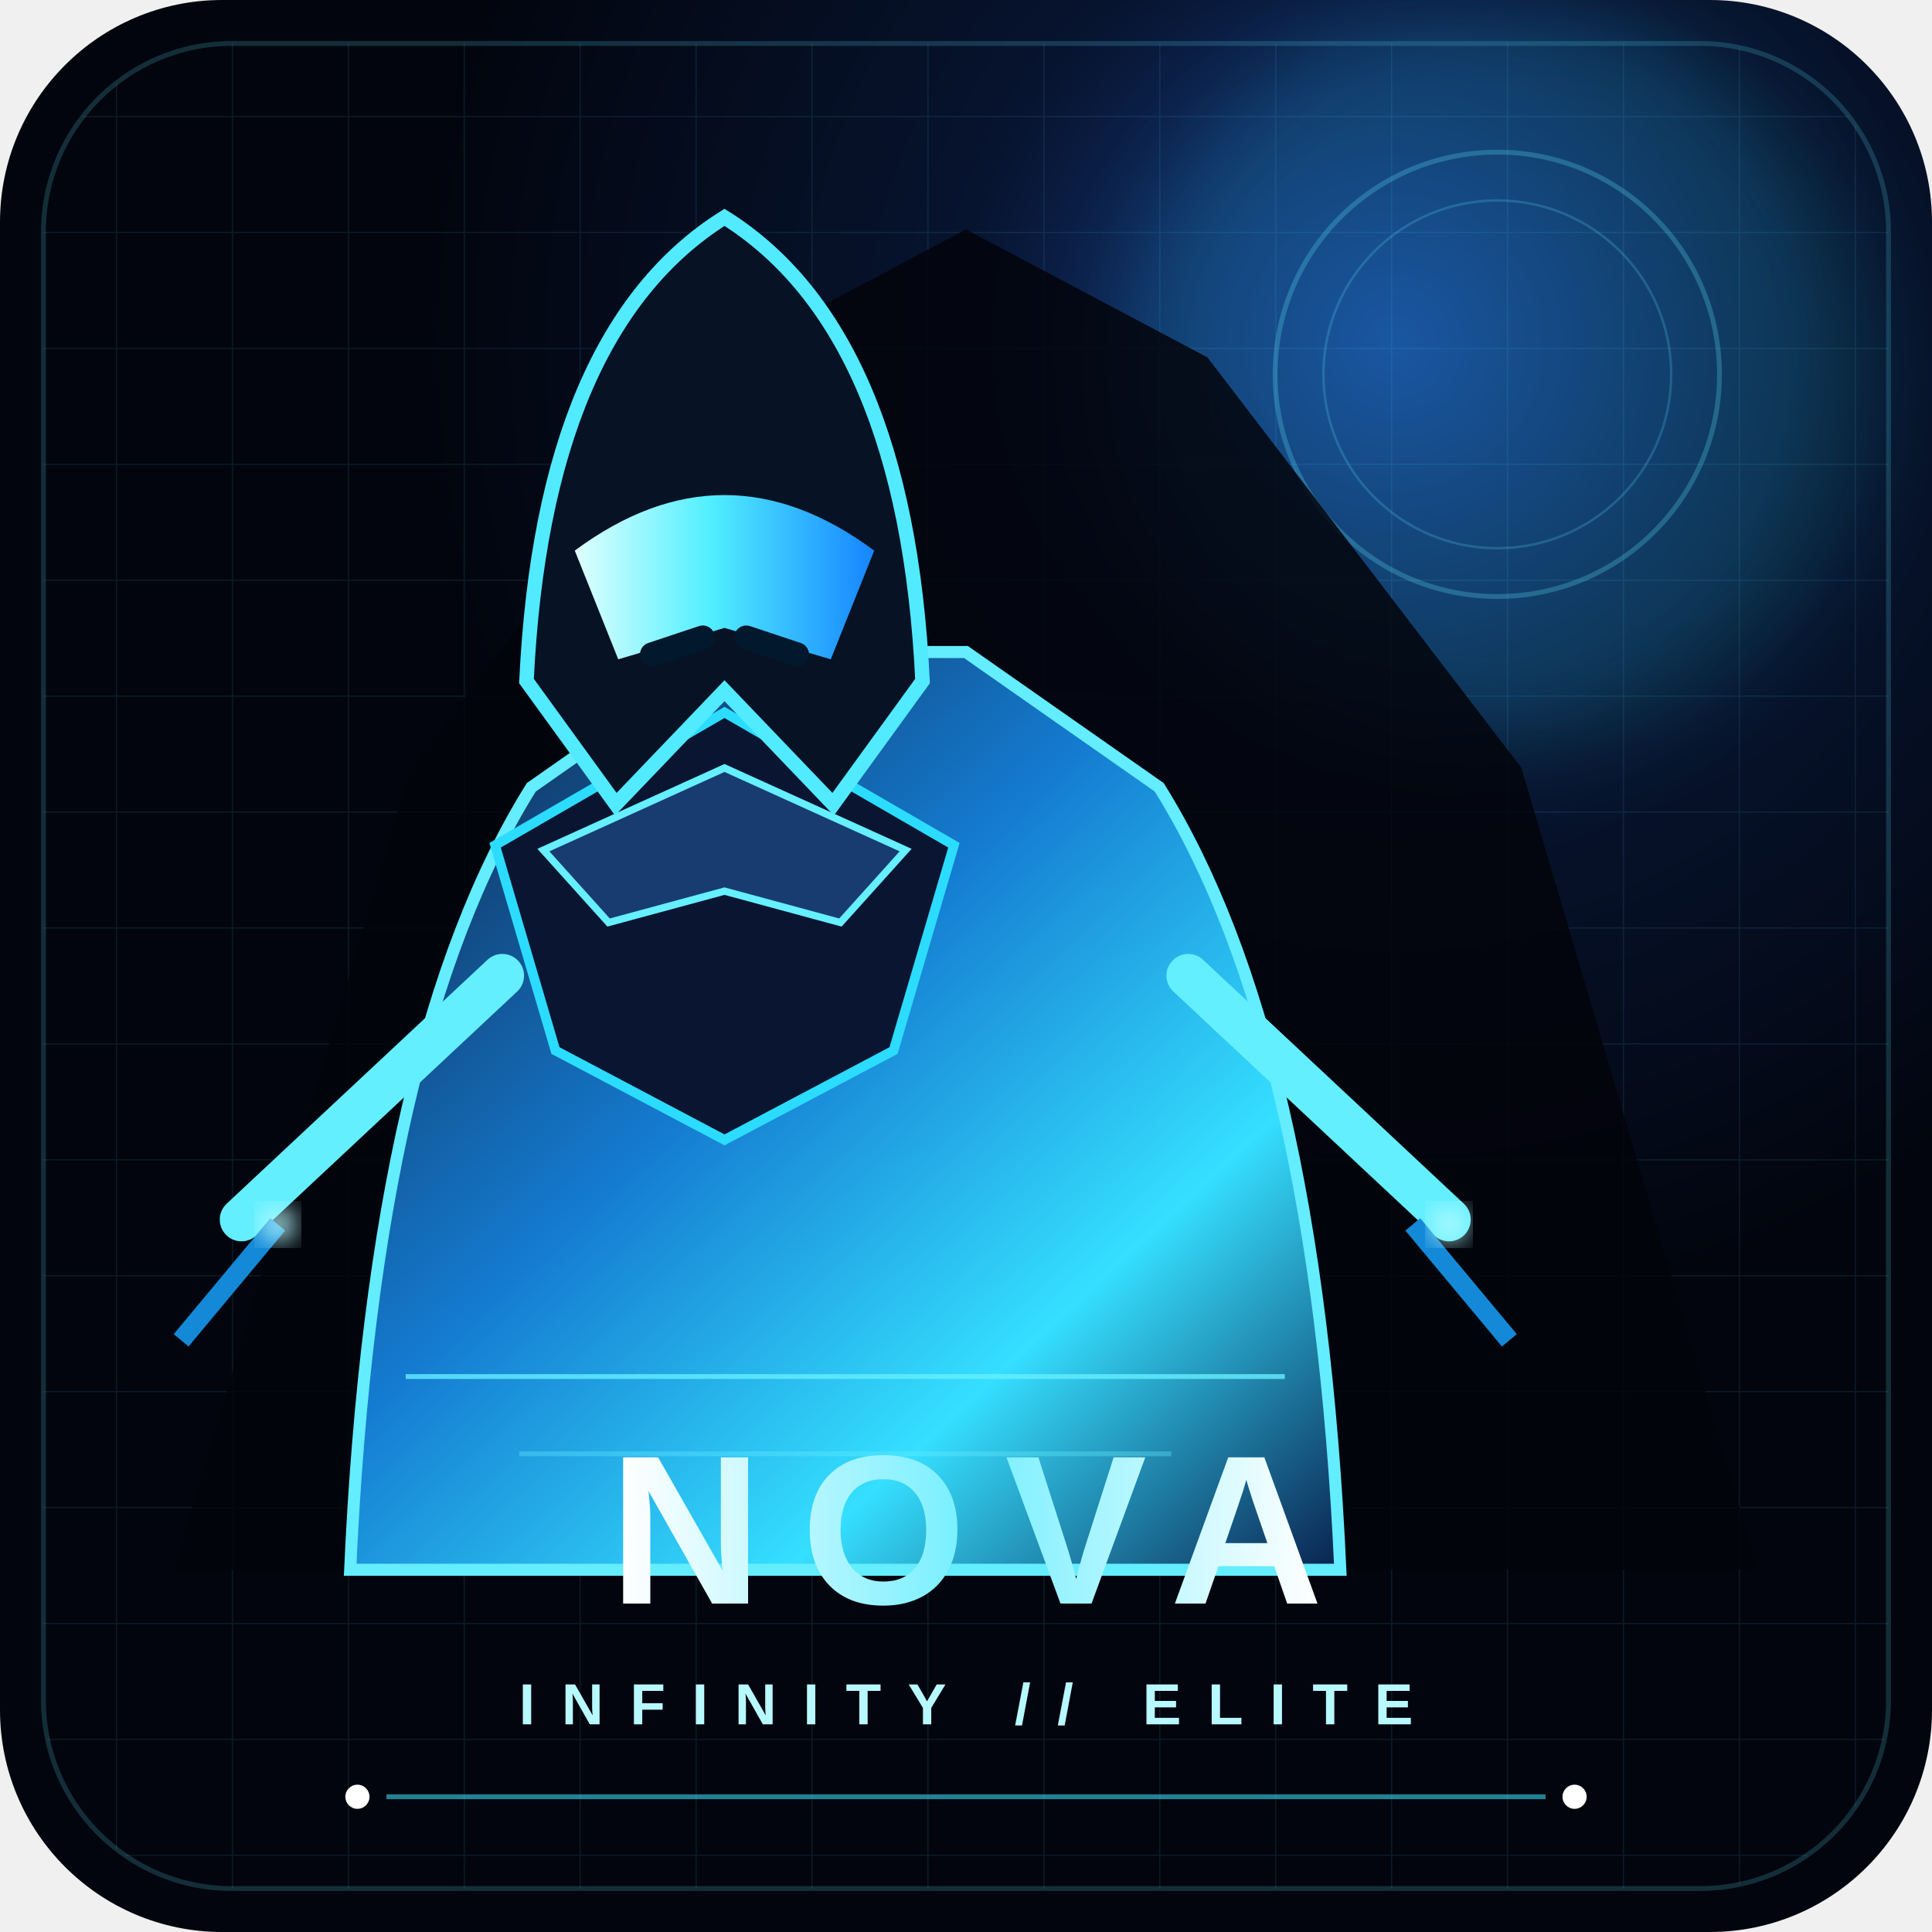
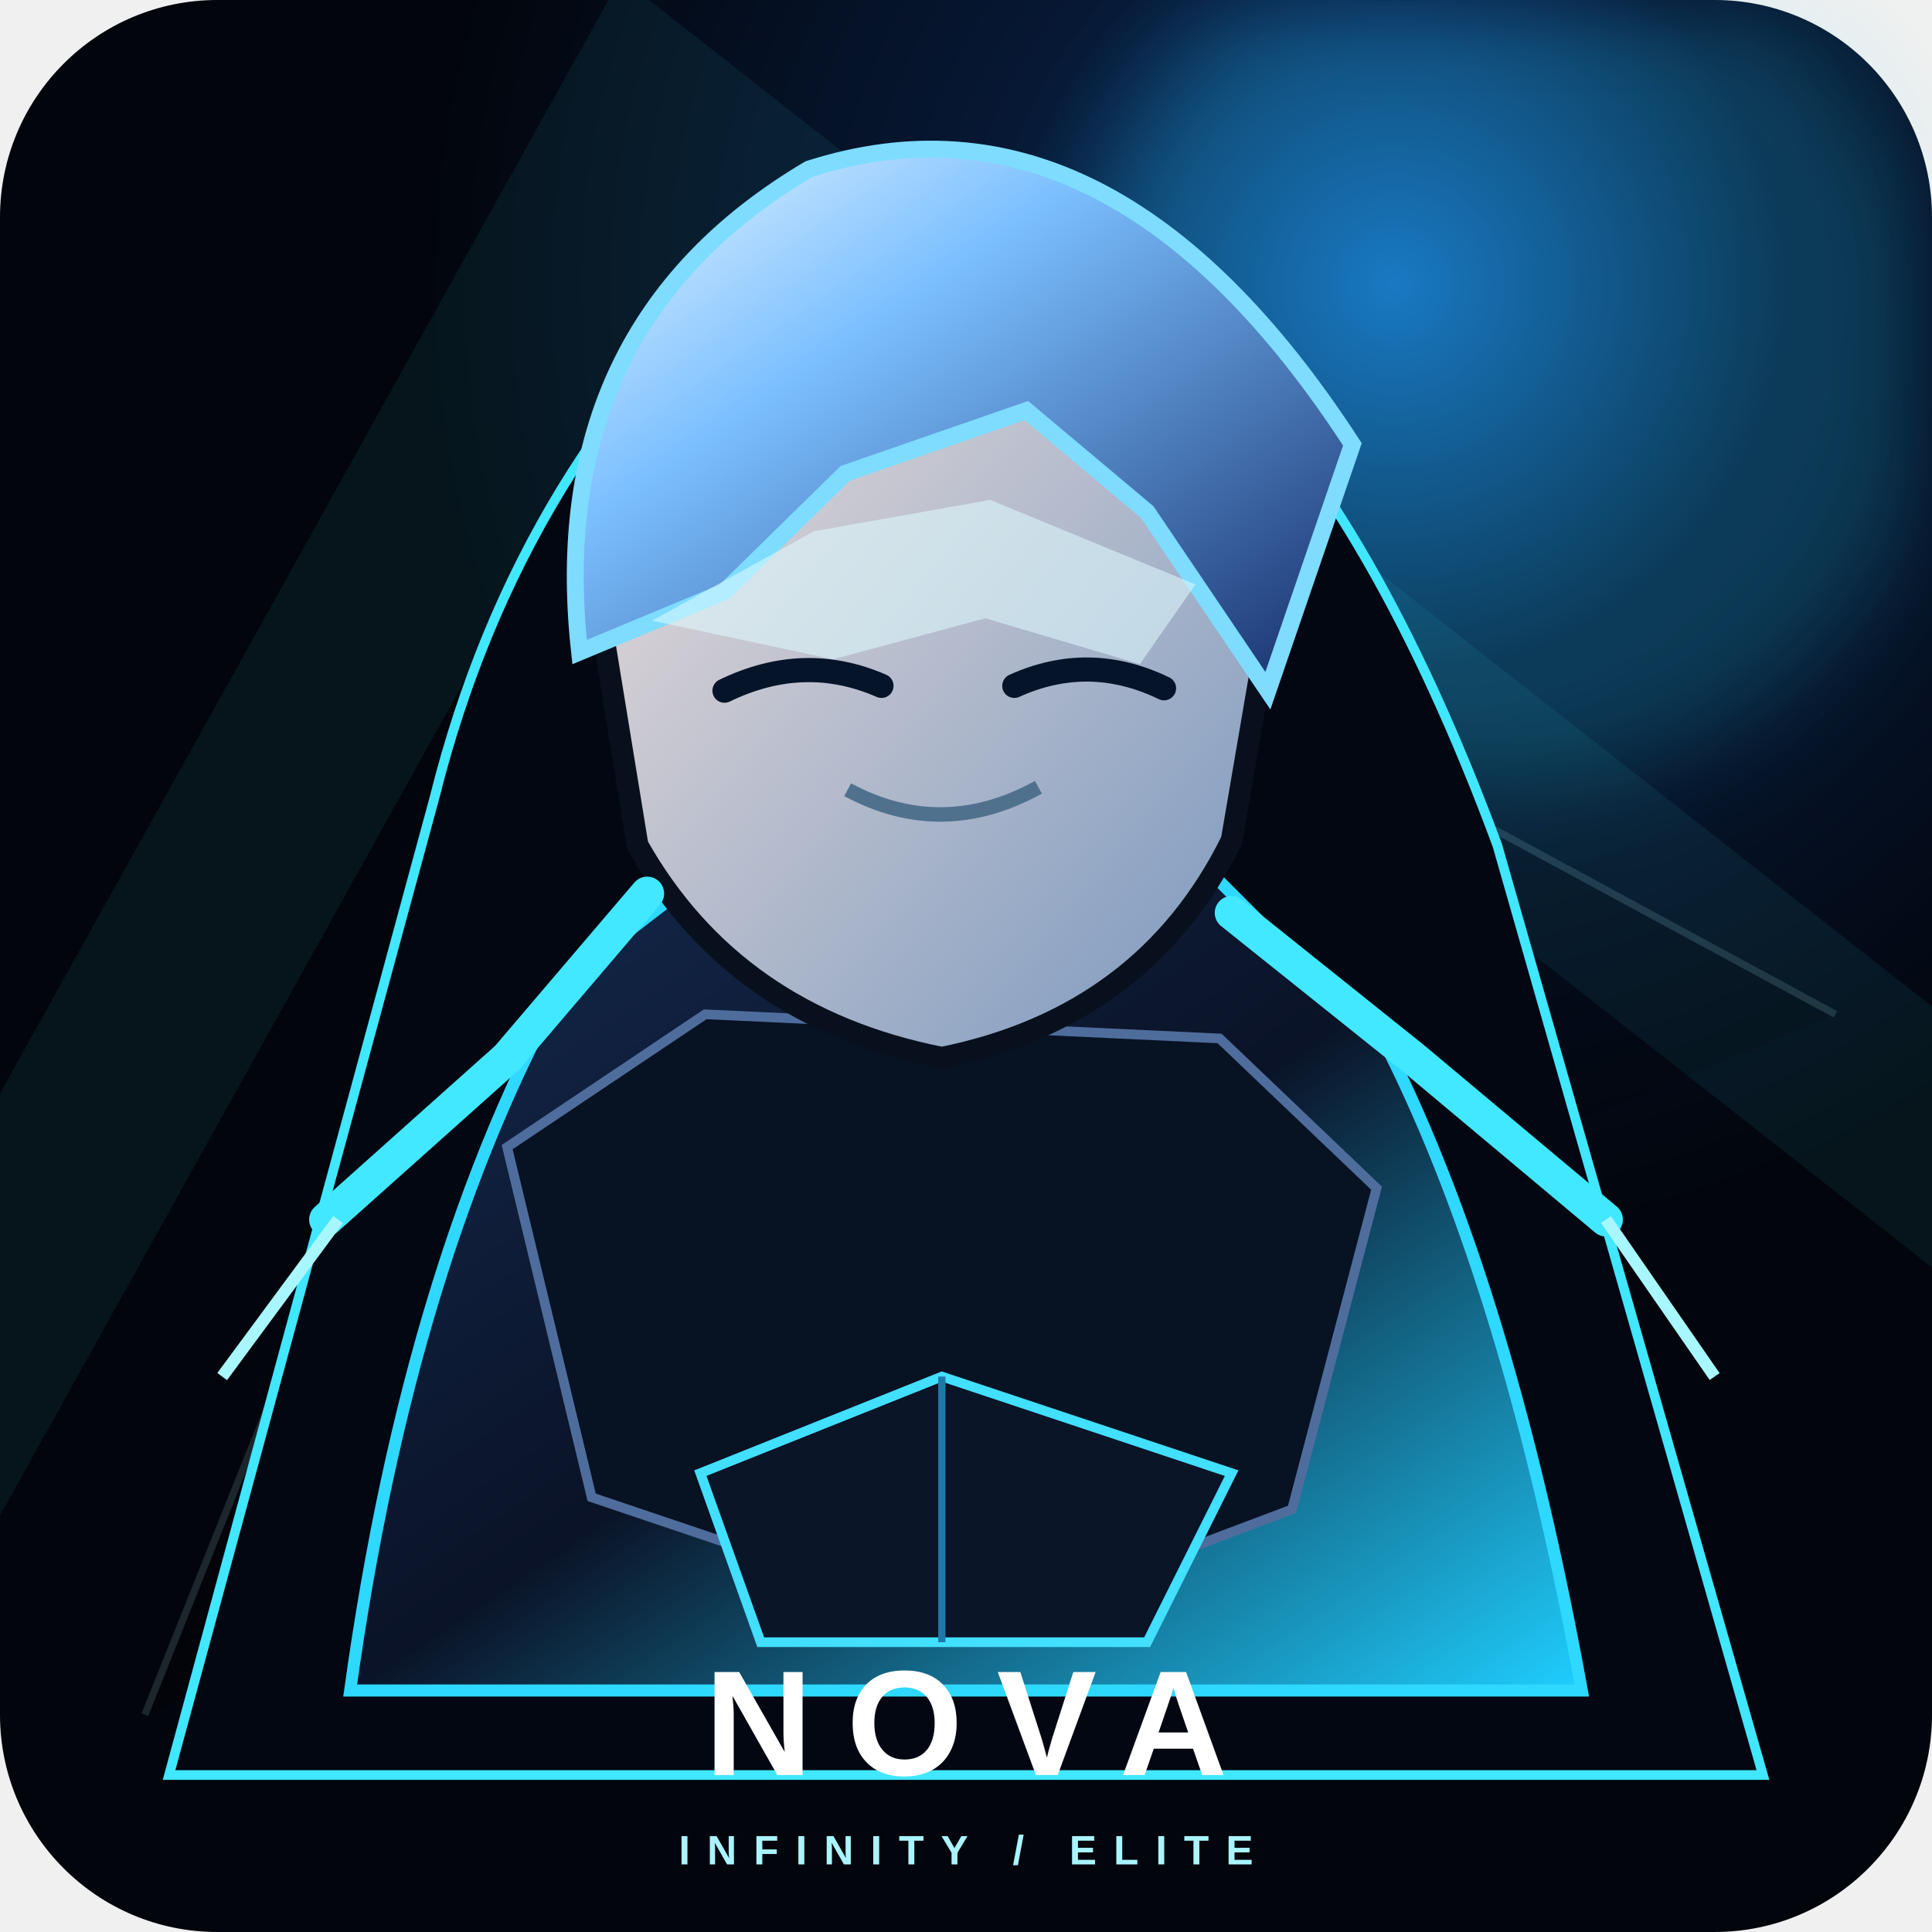
<svg xmlns="http://www.w3.org/2000/svg" viewBox="0 0 800 800">
  <defs>
-     <radialGradient id="bg" cx="72%" cy="18%">
-       <stop stop-color="#173f91" />
-       <stop offset=".45" stop-color="#07142f" />
-       <stop offset="1" stop-color="#02050e" />
+     <radialGradient id="b" cx="72%" cy="15%">
+       <stop stop-color="#1764b5" />
+       <stop offset=".4" stop-color="#071936" />
+       <stop offset="1" stop-color="#02050c" />
    </radialGradient>
-     <linearGradient id="suit" x1="0" y1="0" x2="1" y2="1">
-       <stop stop-color="#101d3b" />
-       <stop offset=".42" stop-color="#147bd0" />
-       <stop offset=".72" stop-color="#35dfff" />
-       <stop offset="1" stop-color="#09204d" />
+     <linearGradient id="h" x1="0" y1="0" x2="1" y2="1">
+       <stop stop-color="#e9f7ff" />
+       <stop offset=".35" stop-color="#7bbfff" />
+       <stop offset="1" stop-color="#142c68" />
    </linearGradient>
-     <linearGradient id="visor" x1="0" x2="1">
-       <stop stop-color="#dfffff" />
-       <stop offset=".45" stop-color="#52efff" />
-       <stop offset="1" stop-color="#1685ff" />
+     <linearGradient id="a" x1="0" y1="0" x2="1" y2="1">
+       <stop stop-color="#152a50" />
+       <stop offset=".5" stop-color="#0a1327" />
+       <stop offset="1" stop-color="#1fcfff" />
    </linearGradient>
-     <linearGradient id="text" x1="0" x2="1">
-       <stop stop-color="#fff" />
-       <stop offset=".5" stop-color="#75efff" />
-       <stop offset="1" stop-color="#fff" />
+     <linearGradient id="skin" x1="0" y1="0" x2="1" y2="1">
+       <stop stop-color="#f5e3dc" />
+       <stop offset="1" stop-color="#7595bd" />
    </linearGradient>
-     <filter id="glow">
-       <feGaussianBlur stdDeviation="18" />
+     <filter id="g">
+       <feGaussianBlur stdDeviation="20" />
    </filter>
-     <filter id="glow2">
-       <feGaussianBlur stdDeviation="6" />
-     </filter>
-     <pattern id="grid" width="48" height="48" patternUnits="userSpaceOnUse">
-       <path d="M48 0H0V48" fill="none" stroke="#61dfff" stroke-opacity=".1" />
-     </pattern>
  </defs>
-   <rect width="800" height="800" rx="92" fill="url(#bg)" />
-   <rect x="18" y="18" width="764" height="764" rx="78" fill="url(#grid)" stroke="#62eaff" stroke-opacity=".18" stroke-width="2" />
-   <circle cx="620" cy="155" r="155" fill="#27dfff" opacity=".15" filter="url(#glow)" />
-   <circle cx="620" cy="155" r="92" fill="none" stroke="#66efff" stroke-opacity=".25" stroke-width="2" />
-   <circle cx="620" cy="155" r="72" fill="none" stroke="#66efff" stroke-opacity=".2" />
-   <path d="M72 650L170 318 300 148 400 95 500 148 630 318 728 650Z" fill="#02040a" opacity=".85" />
-   <path d="M145 650Q155 430 220 326L300 270 400 270 480 326Q545 430 555 650Z" fill="url(#suit)" stroke="#63edff" stroke-width="5" />
-   <path d="M205 350L300 295 395 350 370 435 300 472 230 435Z" fill="#0a1631" stroke="#2bdcff" stroke-width="4" />
-   <path d="M225 352L300 318 375 352 348 382 300 369 252 382Z" fill="#183c70" stroke="#65efff" stroke-width="3" />
-   <path d="M218 282Q225 137 300 90Q375 137 382 282L345 333 300 286 255 333Z" fill="#071225" stroke="#52eaff" stroke-width="6" />
-   <path d="M238 228Q300 182 362 228L344 273 300 260 256 273Z" fill="url(#visor)" />
-   <path d="M270 271L291 264M309 264L330 271" stroke="#02182d" stroke-width="10" stroke-linecap="round" />
-   <path d="M208 404L100 505M492 404L600 505" stroke="#64efff" stroke-width="18" stroke-linecap="round" />
-   <path d="M115 507L75 555M585 507L625 555" stroke="#1489d7" stroke-width="8" />
-   <path d="M168 570H532" stroke="#65efff" stroke-width="2" opacity=".8" />
-   <path d="M215 602H485" stroke="#65efff" stroke-width="2" opacity=".35" />
-   <circle cx="115" cy="507" r="8" fill="#b7fbff" filter="url(#glow2)" />
-   <circle cx="600" cy="507" r="8" fill="#b7fbff" filter="url(#glow2)" />
-   <text x="400" y="664" fill="url(#text)" font-size="88" font-family="Arial,sans-serif" font-weight="900" text-anchor="middle" letter-spacing="16">NOVA</text>
-   <text x="400" y="714" fill="#b8f8ff" font-size="24" font-family="Arial,sans-serif" font-weight="800" text-anchor="middle" letter-spacing="11">INFINITY // ELITE</text>
-   <path d="M160 744H640" stroke="#3de7ff" stroke-width="2" opacity=".55" />
-   <circle cx="148" cy="744" r="5" fill="#fff" />
-   <circle cx="652" cy="744" r="5" fill="#fff" />
+   <rect width="800" height="800" rx="90" fill="url(#b)" />
+   <circle cx="625" cy="145" r="180" fill="#24d9ff" opacity=".18" filter="url(#g)" />
+   <path d="M-50 630L270 55 850 510" stroke="#3fe9ff" stroke-width="85" opacity=".07" />
+   <path d="M60 710L280 160 760 420" stroke="#b7f8ff" stroke-width="3" opacity=".14" />
+   <path d="M70 735L180 330Q215 190 320 100L405 62 505 150Q570 215 620 350L730 735Z" fill="#030711" stroke="#40e7ff" stroke-width="4" />
+   <path d="M145 700Q170 520 235 405L300 355 505 365 575 435Q625 535 655 700Z" fill="url(#a)" stroke="#2ed8ff" stroke-width="5" />
+   <path d="M210 475L292 420 505 430 570 492 535 625 405 674 245 620Z" fill="#071223" stroke="#4f6d9c" stroke-width="4" />
+   <path d="M248 252Q278 120 382 90Q480 88 535 202L510 348Q474 421 390 438Q304 421 264 350Z" fill="url(#skin)" stroke="#08101d" stroke-width="9" />
+   <path d="M240 270Q225 135 335 70Q460 30 560 184L525 286 475 212 425 170 350 196 300 245Z" fill="url(#h)" stroke="#7edcff" stroke-width="7" />
+   <path d="M270 257L337 220 410 207 495 242 472 275 408 256 345 273Z" fill="#dffbff" opacity=".55" />
+   <path d="M300 286Q333 270 365 284M420 284Q451 270 482 285" fill="none" stroke="#061429" stroke-width="10" stroke-linecap="round" />
+   <path d="M351 327Q390 348 430 326" fill="none" stroke="#50718e" stroke-width="6" />
+   <path d="M268 370L210 438 135 505M510 378L585 438 665 505" fill="none" stroke="#42e8ff" stroke-width="14" stroke-linecap="round" />
+   <path d="M140 505L92 570M665 505L710 570" stroke="#a8f7ff" stroke-width="5" />
+   <path d="M290 610L390 570 510 610 475 680 315 680Z" fill="#0a1528" stroke="#42dfff" stroke-width="4" />
+   <path d="M390 570V680" stroke="#1e79aa" stroke-width="3" />
+   <text x="400" y="735" fill="#fff" font-size="62" font-family="Arial,sans-serif" font-weight="900" text-anchor="middle" letter-spacing="14">NOVA</text>
+   <text x="400" y="772" fill="#a9f4ff" font-size="17" font-family="Arial,sans-serif" font-weight="800" text-anchor="middle" letter-spacing="7">INFINITY / ELITE</text>
</svg>
